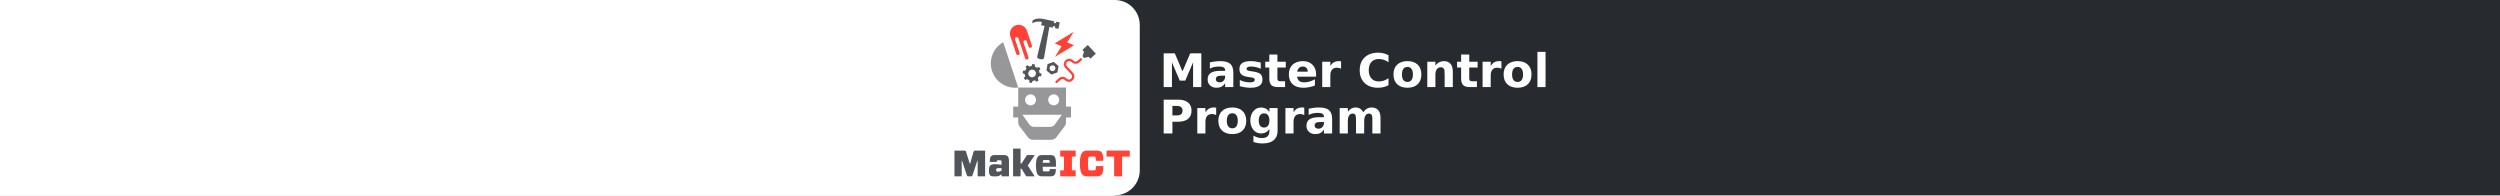
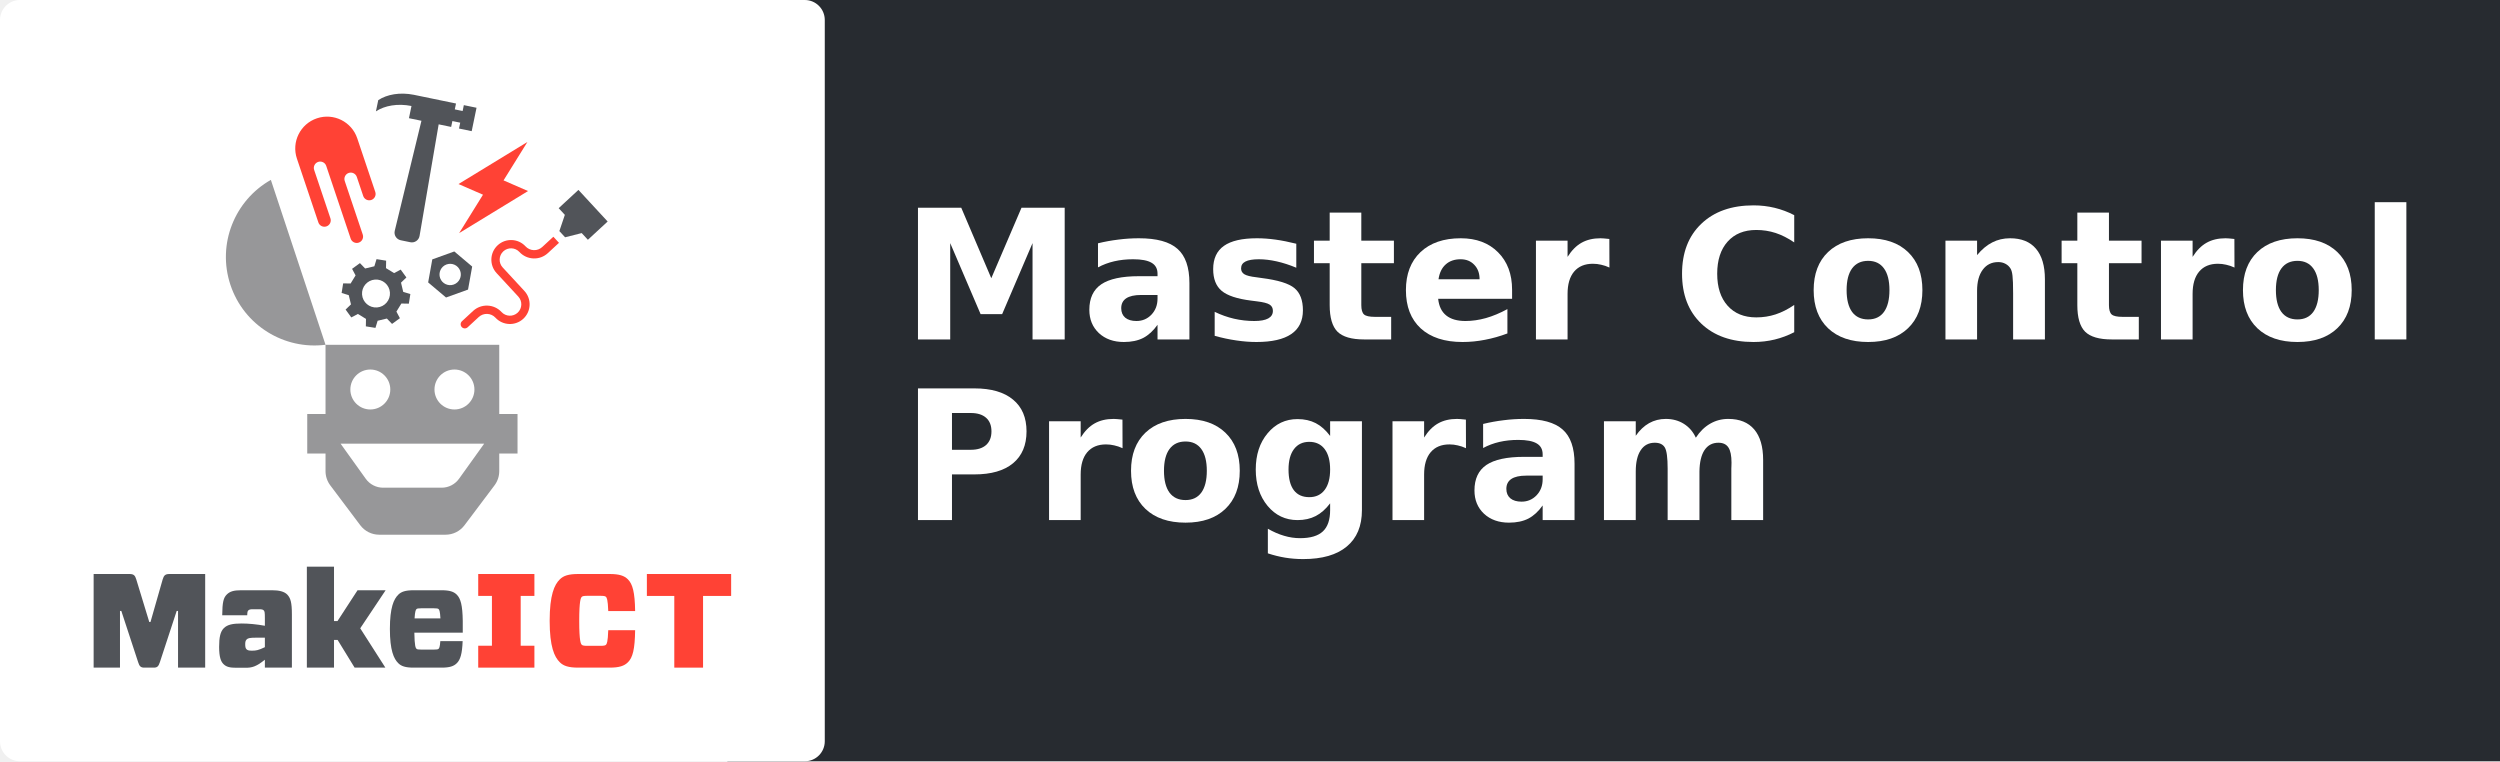
- <svg xmlns="http://www.w3.org/2000/svg" width="2560" height="200" viewBox="0 0 2560 200" id="svg2" version="1.1">
+ <svg xmlns="http://www.w3.org/2000/svg" width="656.8" height="200" viewBox="0 0 656.8 200" id="svg2" version="1.1">
  <defs id="defs4">
    <clipPath id="clipPath4214" clipPathUnits="userSpaceOnUse">
      <path id="path4216" d="M 0,612 792,612 792,0 0,0 0,612 Z" />
    </clipPath>
  </defs>
-   <g id="layer1" transform="translate(-255.7823,-534.1035)">
-     <rect style="opacity:1;fill:#272b30;fill-opacity:1;stroke:none;stroke-width:2;stroke-linecap:round;stroke-linejoin:round;stroke-miterlimit:4;stroke-dasharray:none;stroke-dashoffset:0;stroke-opacity:1" id="rect4879" width="1418.477" height="200" x="1397.305" y="534.104" ry="0" />
-     <path style="opacity:1;fill:#ffffff;fill-opacity:1;stroke:none;stroke-width:2;stroke-linecap:round;stroke-linejoin:round;stroke-miterlimit:4;stroke-dasharray:none;stroke-dashoffset:0;stroke-opacity:1" d="m 255.782,534.103 0,200 1141.523,1.3e-4 c 14.182,0 25.6,-11.418 25.6,-25.6 l 0,-148.8 c 0,-14.182 -11.418,-25.6 -25.6,-25.6 z" id="rect4877" />
-     <g id="g5498" transform="translate(8.6841675e-6,0)">
-       <g transform="scale(1.0007,0.9993009)" style="font-style:normal;font-weight:normal;font-size:61.735px;line-height:100%;font-family:sans-serif;letter-spacing:0px;word-spacing:0px;fill:#ffffff;fill-opacity:1;stroke:none;stroke-width:1;stroke-linecap:butt;stroke-linejoin:miter;stroke-miterlimit:4;stroke-dasharray:none;stroke-opacity:1" id="text4258">
-         <path d="m 1446.378,589.094 11.363,0 7.885,18.529 7.931,-18.529 11.34,0 0,34.623 -8.441,0 0,-25.324 -7.978,18.668 -5.659,0 -7.978,-18.668 0,25.324 -8.464,0 0,-34.623 z" style="font-weight:bold;font-size:47.494px;line-height:100%;fill:#ffffff;fill-opacity:1;stroke:none;stroke-width:1;stroke-miterlimit:4;stroke-dasharray:none;stroke-opacity:1" id="path5524" />
-         <path d="m 1504.957,612.029 q -2.597,0 -3.919,0.881 -1.299,0.881 -1.299,2.597 0,1.577 1.044,2.481 1.067,0.881 2.945,0.881 2.342,0 3.942,-1.67 1.6,-1.693 1.6,-4.221 l 0,-0.951 -4.313,0 z m 12.685,-3.131 0,14.819 -8.372,0 0,-3.85 q -1.67,2.365 -3.757,3.455 -2.087,1.067 -5.079,1.067 -4.035,0 -6.563,-2.342 -2.505,-2.365 -2.505,-6.122 0,-4.569 3.131,-6.702 3.154,-2.134 9.879,-2.134 l 4.893,0 0,-0.649 q 0,-1.971 -1.554,-2.876 -1.554,-0.928 -4.847,-0.928 -2.667,0 -4.963,0.533 -2.296,0.533 -4.267,1.6 l 0,-6.331 q 2.667,-0.649 5.357,-0.974 2.69,-0.348 5.38,-0.348 7.027,0 10.134,2.783 3.131,2.76 3.131,8.998 z" style="font-weight:bold;font-size:47.494px;line-height:100%;fill:#ffffff;fill-opacity:1;stroke:none;stroke-width:1;stroke-miterlimit:4;stroke-dasharray:none;stroke-opacity:1" id="path5526" />
-         <path d="m 1545.702,598.556 0,6.308 q -2.667,-1.113 -5.148,-1.67 -2.481,-0.557 -4.684,-0.557 -2.365,0 -3.525,0.603 -1.136,0.58 -1.136,1.809 0,0.997 0.858,1.531 0.881,0.533 3.131,0.788 l 1.461,0.209 q 6.377,0.812 8.581,2.667 2.203,1.855 2.203,5.821 0,4.151 -3.061,6.238 -3.061,2.087 -9.137,2.087 -2.574,0 -5.334,-0.417 -2.736,-0.394 -5.635,-1.206 l 0,-6.308 q 2.481,1.206 5.079,1.809 2.62,0.603 5.311,0.603 2.435,0 3.664,-0.673 1.229,-0.673 1.229,-1.994 0,-1.113 -0.858,-1.647 -0.835,-0.557 -3.363,-0.858 l -1.461,-0.186 q -5.543,-0.696 -7.769,-2.574 -2.226,-1.878 -2.226,-5.705 0,-4.128 2.829,-6.122 2.829,-1.994 8.673,-1.994 2.296,0 4.824,0.348 2.528,0.348 5.496,1.09 z" style="font-weight:bold;font-size:47.494px;line-height:100%;fill:#ffffff;fill-opacity:1;stroke:none;stroke-width:1;stroke-miterlimit:4;stroke-dasharray:none;stroke-opacity:1" id="path5528" />
-         <path d="m 1562.77,590.369 0,7.375 8.557,0 0,5.937 -8.557,0 0,11.015 q 0,1.809 0.719,2.458 0.719,0.626 2.852,0.626 l 4.267,0 0,5.937 -7.12,0 q -4.916,0 -6.98,-2.041 -2.041,-2.064 -2.041,-6.98 l 0,-11.015 -4.128,0 0,-5.937 4.128,0 0,-7.375 8.302,0 z" style="font-weight:bold;font-size:47.494px;line-height:100%;fill:#ffffff;fill-opacity:1;stroke:none;stroke-width:1;stroke-miterlimit:4;stroke-dasharray:none;stroke-opacity:1" id="path5530" />
-         <path d="m 1602.356,610.661 0,2.365 -19.41,0 q 0.301,2.922 2.11,4.383 1.809,1.461 5.056,1.461 2.62,0 5.357,-0.765 2.76,-0.788 5.659,-2.365 l 0,6.401 q -2.945,1.113 -5.89,1.67 -2.945,0.58 -5.89,0.58 -7.05,0 -10.969,-3.571 -3.896,-3.595 -3.896,-10.065 0,-6.354 3.826,-9.995 3.85,-3.641 10.575,-3.641 6.122,0 9.786,3.687 3.687,3.687 3.687,9.856 z m -8.534,-2.76 q 0,-2.365 -1.391,-3.803 -1.368,-1.461 -3.595,-1.461 -2.412,0 -3.919,1.368 -1.507,1.345 -1.878,3.896 l 10.784,0 z" style="font-weight:bold;font-size:47.494px;line-height:100%;fill:#ffffff;fill-opacity:1;stroke:none;stroke-width:1;stroke-miterlimit:4;stroke-dasharray:none;stroke-opacity:1" id="path5532" />
-         <path d="m 1627.912,604.817 q -1.09,-0.51 -2.18,-0.742 -1.067,-0.255 -2.157,-0.255 -3.2,0 -4.94,2.064 -1.716,2.041 -1.716,5.867 l 0,11.966 -8.302,0 0,-25.973 8.302,0 0,4.267 q 1.6,-2.551 3.664,-3.71 2.087,-1.183 4.986,-1.183 0.417,0 0.904,0.046 0.487,0.023 1.415,0.139 l 0.023,7.514 z" style="font-weight:bold;font-size:47.494px;line-height:100%;fill:#ffffff;fill-opacity:1;stroke:none;stroke-width:1;stroke-miterlimit:4;stroke-dasharray:none;stroke-opacity:1" id="path5534" />
-         <path d="m 1676.427,621.816 q -2.458,1.275 -5.125,1.925 -2.667,0.649 -5.566,0.649 -8.65,0 -13.706,-4.824 -5.056,-4.847 -5.056,-13.126 0,-8.302 5.056,-13.126 5.056,-4.847 13.706,-4.847 2.899,0 5.566,0.649 2.667,0.649 5.125,1.925 l 0,7.166 q -2.481,-1.693 -4.893,-2.481 -2.412,-0.788 -5.079,-0.788 -4.777,0 -7.514,3.061 -2.736,3.061 -2.736,8.441 0,5.357 2.736,8.418 2.736,3.061 7.514,3.061 2.667,0 5.079,-0.788 2.412,-0.788 4.893,-2.481 l 0,7.166 z" style="font-weight:bold;font-size:47.494px;line-height:100%;fill:#ffffff;fill-opacity:1;stroke:none;stroke-width:1;stroke-miterlimit:4;stroke-dasharray:none;stroke-opacity:1" id="path5536" />
-         <path d="m 1695.837,603.054 q -2.76,0 -4.221,1.994 -1.438,1.971 -1.438,5.705 0,3.734 1.438,5.728 1.461,1.971 4.221,1.971 2.713,0 4.151,-1.971 1.438,-1.994 1.438,-5.728 0,-3.734 -1.438,-5.705 -1.438,-1.994 -4.151,-1.994 z m 0,-5.937 q 6.702,0 10.459,3.618 3.78,3.618 3.78,10.018 0,6.401 -3.78,10.018 -3.757,3.618 -10.459,3.618 -6.725,0 -10.528,-3.618 -3.78,-3.618 -3.78,-10.018 0,-6.401 3.78,-10.018 3.803,-3.618 10.528,-3.618 z" style="font-weight:bold;font-size:47.494px;line-height:100%;fill:#ffffff;fill-opacity:1;stroke:none;stroke-width:1;stroke-miterlimit:4;stroke-dasharray:none;stroke-opacity:1" id="path5538" />
-         <path d="m 1742.241,607.901 0,15.816 -8.348,0 0,-2.574 0,-9.531 q 0,-3.363 -0.162,-4.638 -0.139,-1.275 -0.51,-1.878 -0.487,-0.812 -1.322,-1.252 -0.835,-0.464 -1.902,-0.464 -2.597,0 -4.082,2.018 -1.484,1.994 -1.484,5.543 l 0,12.778 -8.302,0 0,-25.973 8.302,0 0,3.803 q 1.878,-2.273 3.989,-3.339 2.11,-1.09 4.661,-1.09 4.499,0 6.818,2.76 2.342,2.76 2.342,8.024 z" style="font-weight:bold;font-size:47.494px;line-height:100%;fill:#ffffff;fill-opacity:1;stroke:none;stroke-width:1;stroke-miterlimit:4;stroke-dasharray:none;stroke-opacity:1" id="path5540" />
-         <path d="m 1759.054,590.369 0,7.375 8.557,0 0,5.937 -8.557,0 0,11.015 q 0,1.809 0.719,2.458 0.719,0.626 2.852,0.626 l 4.267,0 0,5.937 -7.12,0 q -4.916,0 -6.98,-2.041 -2.041,-2.064 -2.041,-6.98 l 0,-11.015 -4.128,0 0,-5.937 4.128,0 0,-7.375 8.302,0 z" style="font-weight:bold;font-size:47.494px;line-height:100%;fill:#ffffff;fill-opacity:1;stroke:none;stroke-width:1;stroke-miterlimit:4;stroke-dasharray:none;stroke-opacity:1" id="path5542" />
-         <path d="m 1792.008,604.817 q -1.09,-0.51 -2.18,-0.742 -1.067,-0.255 -2.157,-0.255 -3.2,0 -4.94,2.064 -1.716,2.041 -1.716,5.867 l 0,11.966 -8.302,0 0,-25.973 8.302,0 0,4.267 q 1.6,-2.551 3.664,-3.71 2.087,-1.183 4.986,-1.183 0.417,0 0.904,0.046 0.487,0.023 1.415,0.139 l 0.023,7.514 z" style="font-weight:bold;font-size:47.494px;line-height:100%;fill:#ffffff;fill-opacity:1;stroke:none;stroke-width:1;stroke-miterlimit:4;stroke-dasharray:none;stroke-opacity:1" id="path5544" />
-         <path d="m 1808.543,603.054 q -2.76,0 -4.221,1.994 -1.438,1.971 -1.438,5.705 0,3.734 1.438,5.728 1.461,1.971 4.221,1.971 2.713,0 4.151,-1.971 1.438,-1.994 1.438,-5.728 0,-3.734 -1.438,-5.705 -1.438,-1.994 -4.151,-1.994 z m 0,-5.937 q 6.702,0 10.459,3.618 3.78,3.618 3.78,10.018 0,6.401 -3.78,10.018 -3.757,3.618 -10.459,3.618 -6.725,0 -10.528,-3.618 -3.78,-3.618 -3.78,-10.018 0,-6.401 3.78,-10.018 3.803,-3.618 10.528,-3.618 z" style="font-weight:bold;font-size:47.494px;line-height:100%;fill:#ffffff;fill-opacity:1;stroke:none;stroke-width:1;stroke-miterlimit:4;stroke-dasharray:none;stroke-opacity:1" id="path5546" />
-         <path d="m 1828.834,587.633 8.302,0 0,36.084 -8.302,0 0,-36.084 z" style="font-weight:bold;font-size:47.494px;line-height:100%;fill:#ffffff;fill-opacity:1;stroke:none;stroke-width:1;stroke-miterlimit:4;stroke-dasharray:none;stroke-opacity:1" id="path5548" />
-         <path d="m 1446.378,636.588 14.819,0 q 6.609,0 10.134,2.945 3.548,2.922 3.548,8.349 0,5.45 -3.548,8.395 -3.525,2.922 -10.134,2.922 l -5.89,0 0,12.013 -8.928,0 0,-34.623 z m 8.928,6.47 0,9.67 4.94,0 q 2.597,0 4.012,-1.252 1.415,-1.275 1.415,-3.595 0,-2.319 -1.415,-3.571 -1.415,-1.252 -4.012,-1.252 l -4.94,0 z" style="font-weight:bold;font-size:47.494px;line-height:100%;fill:#ffffff;fill-opacity:1;stroke:none;stroke-width:1;stroke-miterlimit:4;stroke-dasharray:none;stroke-opacity:1" id="path5550" />
-         <path d="m 1500.087,652.311 q -1.09,-0.51 -2.18,-0.742 -1.067,-0.255 -2.157,-0.255 -3.2,0 -4.939,2.064 -1.716,2.041 -1.716,5.867 l 0,11.966 -8.302,0 0,-25.973 8.302,0 0,4.267 q 1.6,-2.551 3.664,-3.71 2.087,-1.183 4.986,-1.183 0.417,0 0.904,0.046 0.487,0.023 1.415,0.139 l 0.023,7.514 z" style="font-weight:bold;font-size:47.494px;line-height:100%;fill:#ffffff;fill-opacity:1;stroke:none;stroke-width:1;stroke-miterlimit:4;stroke-dasharray:none;stroke-opacity:1" id="path5552" />
-         <path d="m 1516.621,650.548 q -2.76,0 -4.221,1.994 -1.438,1.971 -1.438,5.705 0,3.734 1.438,5.728 1.461,1.971 4.221,1.971 2.713,0 4.151,-1.971 1.438,-1.994 1.438,-5.728 0,-3.734 -1.438,-5.705 -1.438,-1.994 -4.151,-1.994 z m 0,-5.937 q 6.702,0 10.459,3.618 3.78,3.618 3.78,10.018 0,6.401 -3.78,10.018 -3.757,3.618 -10.459,3.618 -6.725,0 -10.528,-3.618 -3.78,-3.618 -3.78,-10.018 0,-6.401 3.78,-10.018 3.803,-3.618 10.528,-3.618 z" style="font-weight:bold;font-size:47.494px;line-height:100%;fill:#ffffff;fill-opacity:1;stroke:none;stroke-width:1;stroke-miterlimit:4;stroke-dasharray:none;stroke-opacity:1" id="path5554" />
-         <path d="m 1554.584,666.805 q -1.716,2.273 -3.78,3.339 -2.064,1.067 -4.777,1.067 -4.754,0 -7.862,-3.734 -3.108,-3.757 -3.108,-9.554 0,-5.821 3.108,-9.531 3.107,-3.734 7.862,-3.734 2.713,0 4.777,1.067 2.064,1.067 3.78,3.363 l 0,-3.85 8.349,0 0,23.353 q 0,6.261 -3.966,9.554 -3.942,3.316 -11.456,3.316 -2.435,0 -4.708,-0.371 -2.273,-0.371 -4.569,-1.136 l 0,-6.47 q 2.18,1.252 4.267,1.855 2.087,0.626 4.197,0.626 4.082,0 5.983,-1.786 1.902,-1.786 1.902,-5.589 l 0,-1.786 z m -5.473,-16.164 q -2.574,0 -4.012,1.902 -1.438,1.902 -1.438,5.38 0,3.571 1.391,5.427 1.391,1.832 4.058,1.832 2.597,0 4.035,-1.902 1.438,-1.902 1.438,-5.357 0,-3.479 -1.438,-5.38 -1.438,-1.902 -4.035,-1.902 z" style="font-weight:bold;font-size:47.494px;line-height:100%;fill:#ffffff;fill-opacity:1;stroke:none;stroke-width:1;stroke-miterlimit:4;stroke-dasharray:none;stroke-opacity:1" id="path5556" />
-         <path d="m 1590.251,652.311 q -1.09,-0.51 -2.18,-0.742 -1.067,-0.255 -2.157,-0.255 -3.2,0 -4.94,2.064 -1.716,2.041 -1.716,5.867 l 0,11.966 -8.302,0 0,-25.973 8.302,0 0,4.267 q 1.6,-2.551 3.664,-3.71 2.087,-1.183 4.986,-1.183 0.417,0 0.904,0.046 0.487,0.023 1.415,0.139 l 0.023,7.514 z" style="font-weight:bold;font-size:47.494px;line-height:100%;fill:#ffffff;fill-opacity:1;stroke:none;stroke-width:1;stroke-miterlimit:4;stroke-dasharray:none;stroke-opacity:1" id="path5558" />
-         <path d="m 1606.067,659.523 q -2.597,0 -3.919,0.881 -1.299,0.881 -1.299,2.597 0,1.577 1.044,2.481 1.067,0.881 2.945,0.881 2.342,0 3.942,-1.67 1.6,-1.693 1.6,-4.221 l 0,-0.951 -4.313,0 z m 12.685,-3.131 0,14.819 -8.372,0 0,-3.85 q -1.67,2.365 -3.757,3.455 -2.087,1.067 -5.079,1.067 -4.035,0 -6.563,-2.342 -2.505,-2.365 -2.505,-6.122 0,-4.569 3.131,-6.702 3.154,-2.134 9.879,-2.134 l 4.893,0 0,-0.649 q 0,-1.971 -1.554,-2.876 -1.554,-0.928 -4.847,-0.928 -2.667,0 -4.963,0.533 -2.296,0.533 -4.267,1.6 l 0,-6.331 q 2.667,-0.649 5.357,-0.974 2.69,-0.348 5.38,-0.348 7.027,0 10.134,2.783 3.131,2.76 3.131,8.998 z" style="font-weight:bold;font-size:47.494px;line-height:100%;fill:#ffffff;fill-opacity:1;stroke:none;stroke-width:1;stroke-miterlimit:4;stroke-dasharray:none;stroke-opacity:1" id="path5560" />
-         <path d="m 1650.592,649.551 q 1.577,-2.412 3.734,-3.664 2.18,-1.275 4.777,-1.275 4.476,0 6.818,2.76 2.342,2.76 2.342,8.024 l 0,15.816 -8.348,0 0,-13.543 q 0.023,-0.301 0.023,-0.626 0.023,-0.325 0.023,-0.928 0,-2.76 -0.812,-3.989 -0.812,-1.252 -2.62,-1.252 -2.365,0 -3.664,1.948 -1.276,1.948 -1.322,5.635 l 0,12.755 -8.348,0 0,-13.543 q 0,-4.313 -0.742,-5.543 -0.742,-1.252 -2.644,-1.252 -2.389,0 -3.687,1.971 -1.299,1.948 -1.299,5.589 l 0,12.778 -8.348,0 0,-25.973 8.348,0 0,3.803 q 1.531,-2.203 3.502,-3.316 1.994,-1.113 4.383,-1.113 2.69,0 4.754,1.299 2.064,1.299 3.131,3.641 z" style="font-weight:bold;font-size:47.494px;line-height:100%;fill:#ffffff;fill-opacity:1;stroke:none;stroke-width:1;stroke-miterlimit:4;stroke-dasharray:none;stroke-opacity:1" id="path5562" />
-       </g>
-       <path id="path4405" d="m 1271.658,606.871 c 3.814,11.501 15.202,18.362 26.787,16.887 l -15.394,-46.434 c -10.171,5.738 -15.204,18.044 -11.393,29.547" style="display:inline;fill:#979799;fill-opacity:1;fill-rule:nonzero;stroke:none" />
-       <path id="path4407" d="m 1336.037,661.494 c -1.13,1.579 -2.953,2.514 -4.895,2.514 l -16.475,0 c -1.942,0 -3.765,-0.935 -4.895,-2.514 l -7.09,-9.89 40.444,0 z m -24.979,-30.764 c 3.106,0 5.625,2.519 5.625,5.625 0,3.106 -2.519,5.625 -5.625,5.625 -3.106,0 -5.625,-2.519 -5.625,-5.625 0,-3.106 2.519,-5.625 5.625,-5.625 m 23.693,0 c 3.106,0 5.625,2.519 5.625,5.625 0,3.106 -2.519,5.625 -5.625,5.625 -3.106,0 -5.625,-2.519 -5.625,-5.625 0,-3.106 2.519,-5.625 5.625,-5.625 m 12.614,12.515 0,-19.487 -48.921,0 0,19.487 -5.149,0 0,11.131 5.149,0 0,4.973 c 0,1.443 0.471,2.847 1.34,4.001 l 8.452,11.237 c 1.258,1.673 3.227,2.657 5.321,2.657 l 18.695,0 c 2.095,0 4.063,-0.984 5.321,-2.657 l 8.454,-11.237 c 0.866,-1.155 1.337,-2.558 1.337,-4.001 l 0,-4.973 5.149,0 0,-11.131 z m 0,0" style="display:inline;fill:#979799;fill-opacity:1;fill-rule:nonzero;stroke:none" />
-       <path id="path4409" d="m 1337.054,557.928 -2.208,-0.456 0.343,-1.653 -11.886,-2.457 c -3.871,-0.775 -7.556,-0.126 -10.011,1.51 l -0.654,3.158 c 2.455,-1.636 6.14,-2.289 10.011,-1.512 l -0.711,3.437 3.518,0.725 -7.522,31.001 c -0.136,0.575 -0.034,1.179 0.284,1.678 0.318,0.498 0.824,0.846 1.401,0.967 l 2.706,0.558 c 0.577,0.121 1.179,0 1.668,-0.331 0.491,-0.331 0.824,-0.846 0.928,-1.428 l 5.386,-31.44 3.518,0.728 0.343,-1.653 2.205,0.454 -0.34,1.653 3.575,0.74 1.362,-6.592 -3.575,-0.738 z m 0,0" style="display:inline;fill:#515459;fill-opacity:1;fill-rule:nonzero;stroke:none" />
-       <path id="path4411" d="m 1312.956,613.249 c -2.166,0.165 -4.058,-1.458 -4.223,-3.627 -0.165,-2.166 1.458,-4.058 3.624,-4.224 2.168,-0.165 4.061,1.458 4.226,3.627 0.165,2.166 -1.458,4.058 -3.627,4.224 m 6.747,-6.987 1.515,-1.458 -1.609,-2.215 -1.858,0.987 -2.277,-1.399 0.039,-2.102 -2.704,-0.429 -0.614,2.011 -2.6,0.622 -1.458,-1.515 -2.215,1.609 0.984,1.855 -1.396,2.28 -2.102,-0.039 -0.429,2.704 2.008,0.617 0.624,2.598 -1.515,1.458 1.609,2.215 1.855,-0.984 2.277,1.396 -0.037,2.102 2.704,0.429 0.614,-2.008 2.6,-0.624 1.458,1.515 2.215,-1.609 -0.987,-1.855 1.399,-2.28 2.102,0.039 0.429,-2.704 -2.011,-0.614 z m 0,0" style="display:inline;fill:#515459;fill-opacity:1;fill-rule:nonzero;stroke:none" />
-       <path id="path4413" d="m 1369.663,580.146 -5.563,5.144 1.739,1.882 -1.544,4.569 1.613,1.747 4.677,-1.182 1.742,1.885 5.566,-5.144 z m 0,0" style="display:inline;fill:#515459;fill-opacity:1;fill-rule:nonzero;stroke:none" />
-       <path id="path4415" d="m 1336.37,602.946 c 0.56,1.562 -0.249,3.281 -1.808,3.844 -1.562,0.562 -3.284,-0.247 -3.844,-1.806 -0.562,-1.562 0.247,-3.284 1.806,-3.846 1.562,-0.562 3.281,0.247 3.846,1.808 m -7.86,-3.234 -1.164,6.486 5.033,4.251 6.197,-2.233 1.167,-6.486 -5.035,-4.251 z m 0,0" style="display:inline;fill:#515459;fill-opacity:1;fill-rule:nonzero;stroke:none" />
-       <path id="path4417" d="m 1252.578,689.855 -3.427,11.977 -0.341,0 -3.654,-11.977 c -0.338,-1.167 -0.752,-1.544 -1.919,-1.544 l -10.095,0 0,26.367 7.421,0 0,-15.972 0.375,0 4.747,14.464 c 0.341,1.093 0.716,1.507 1.695,1.507 l 2.714,0 c 0.977,0 1.317,-0.377 1.695,-1.507 l 4.744,-14.464 0.378,0 0,15.972 7.645,0 0,-26.367 -10.056,0 c -1.167,0 -1.581,0.377 -1.922,1.544" style="display:inline;fill:#515459;fill-opacity:1;fill-rule:nonzero;stroke:none" />
-       <path id="path4419" d="m 1281.366,708.915 c -1.845,0.903 -2.598,0.979 -3.466,0.979 l -0.338,0 c -0.602,0 -1.053,-0.076 -1.357,-0.377 -0.301,-0.301 -0.375,-0.752 -0.375,-1.394 0,-0.565 0.037,-1.016 0.414,-1.394 0.375,-0.375 0.94,-0.488 2.785,-0.488 l 2.336,0 z m 2.072,-16.028 -8.815,0 c -2.033,0 -3.126,0.338 -3.992,1.206 -0.905,0.903 -1.243,2.109 -1.28,5.837 l 7.041,0 c 0.039,-0.942 0.077,-1.13 0.341,-1.394 0.227,-0.224 0.602,-0.301 1.243,-0.301 l 1.808,0 c 0.639,0 1.016,0.076 1.241,0.301 0.264,0.264 0.34,0.528 0.34,2.186 l 0,2.166 c -2.26,-0.414 -4.596,-0.641 -6.555,-0.641 -2.484,0 -3.992,0.303 -5.008,1.32 -0.979,0.979 -1.32,2.561 -1.32,5.272 0,2.864 0.491,4.108 1.206,4.823 0.829,0.829 1.808,1.053 3.654,1.053 l 2.524,0 c 1.882,0 2.975,-0.264 5.499,-2.26 l 0,2.223 7.608,0 0,-14.972 c 0,-3.392 -0.377,-4.596 -1.28,-5.575 -0.866,-0.905 -2.373,-1.243 -4.255,-1.243" style="display:inline;fill:#515459;fill-opacity:1;fill-rule:nonzero;stroke:none" />
-       <path id="path4421" d="m 1307.462,692.887 -5.649,8.684 -0.977,0 0,-15.33 -7.648,0 0,28.437 7.648,0 0,-7.798 1.016,0 4.784,7.798 8.662,0 -7.08,-11.074 7.154,-10.717 z m 0,0" style="display:inline;fill:#515459;fill-opacity:1;fill-rule:nonzero;stroke:none" />
-       <path id="path4423" d="m 1323.52,700.813 c 0.118,-2.077 0.363,-2.442 0.523,-2.603 0.185,-0.187 0.496,-0.249 1.431,-0.249 l 3.4,0 c 0.933,0 1.244,0.062 1.431,0.249 0.168,0.168 0.39,0.518 0.498,2.603 z m 13.571,0.696 c -0.064,-4.389 -0.592,-6.288 -1.683,-7.376 -0.839,-0.841 -1.991,-1.246 -4.263,-1.246 l -7.914,0 c -2.272,0 -3.454,0.405 -4.295,1.246 -1.276,1.243 -2.366,3.641 -2.366,9.649 0,6.01 1.09,8.405 2.366,9.651 0.841,0.841 2.023,1.246 4.295,1.246 l 7.914,0 c 2.272,0 3.424,-0.405 4.263,-1.246 1.009,-0.982 1.512,-2.645 1.65,-6.212 l -6.288,0 c -0.116,1.675 -0.313,1.981 -0.466,2.134 -0.188,0.187 -0.498,0.249 -1.431,0.249 l -3.4,0 c -0.935,0 -1.246,-0.062 -1.431,-0.249 -0.202,-0.2 -0.535,-0.696 -0.585,-4.527 l 13.633,0 z m 0,0" style="display:inline;fill:#515459;fill-opacity:1;fill-rule:nonzero;stroke:none" />
-       <path id="path4425" d="m 1372.335,694.451 3.353,0 c 1.13,0 1.507,0.074 1.734,0.301 0.225,0.227 0.525,0.715 0.639,3.994 l 7.571,0 c -0.074,-5.311 -0.715,-7.611 -2.035,-8.928 -1.016,-1.016 -2.41,-1.507 -5.159,-1.507 l -8.815,0 c -2.748,0 -4.182,0.491 -5.198,1.507 -1.544,1.507 -2.862,4.406 -2.862,11.676 0,7.27 1.317,10.169 2.862,11.676 1.016,1.016 2.45,1.507 5.198,1.507 l 8.815,0 c 2.748,0 4.142,-0.491 5.159,-1.507 1.357,-1.317 1.961,-3.654 2.035,-9.039 l -7.571,0 c -0.114,3.39 -0.414,3.878 -0.639,4.105 -0.227,0.227 -0.604,0.301 -1.734,0.301 l -3.353,0 c -1.13,0 -1.505,-0.074 -1.732,-0.301 -0.264,-0.264 -0.715,-0.942 -0.715,-6.742 0,-5.763 0.451,-6.478 0.715,-6.742 0.227,-0.227 0.602,-0.301 1.732,-0.301" style="display:inline;fill:#ff4235;fill-opacity:1;fill-rule:nonzero;stroke:none" />
-       <path id="path4427" d="m 1388.938,688.31 0,6.177 7.722,0 0,20.19 8.099,0 0,-20.19 7.909,0 0,-6.177 z m 0,0" style="display:inline;fill:#ff4235;fill-opacity:1;fill-rule:nonzero;stroke:none" />
-       <path id="path4429" d="m 1341.445,694.479 3.861,0 0,14.03 -3.861,0 0,6.169 15.821,0 0,-6.169 -3.863,0 0,-14.03 3.863,0 0,-6.169 -15.821,0 z m 0,0" style="display:inline;fill:#ff4235;fill-opacity:1;fill-rule:nonzero;stroke:none" />
-       <path id="path4431" d="m 1355.473,580.469 -6.898,-3.002 6.723,-10.818 -19.406,11.847 6.898,3.002 -6.723,10.82 z m 0,0" style="display:inline;fill:#ff4235;fill-opacity:1;fill-rule:nonzero;stroke:none" />
-       <path id="path4433" d="m 1362.6,593.335 -3.126,2.891 c -0.654,0.604 -1.502,0.918 -2.393,0.883 -0.891,-0.034 -1.712,-0.414 -2.317,-1.068 -2.077,-2.245 -5.593,-2.383 -7.84,-0.306 -2.248,2.077 -2.383,5.593 -0.308,7.84 l 6.113,6.609 c 1.202,1.3 1.12,3.335 -0.178,4.537 -1.3,1.204 -3.335,1.123 -4.539,-0.178 -2.122,-2.294 -5.716,-2.435 -8.013,-0.313 l -3.126,2.891 c -0.474,0.439 -0.503,1.177 -0.064,1.65 0.437,0.474 1.177,0.503 1.653,0.067 l 3.126,-2.891 c 1.349,-1.248 3.461,-1.164 4.71,0.185 2.075,2.245 5.593,2.383 7.84,0.306 2.247,-2.077 2.383,-5.593 0.306,-7.84 l -6.111,-6.612 c -1.202,-1.298 -1.123,-3.335 0.178,-4.537 1.3,-1.201 3.335,-1.123 4.537,0.178 1.029,1.113 2.43,1.759 3.942,1.818 1.512,0.059 2.958,-0.474 4.071,-1.502 l 3.128,-2.891 z m 0,0" style="display:inline;fill:#ff4235;fill-opacity:1;fill-rule:nonzero;stroke:none" />
-       <path id="path4435" d="m 1307.381,565.623 c -1.577,-4.692 -6.661,-7.218 -11.353,-5.64 -4.692,1.576 -7.218,6.661 -5.64,11.353 l 6.039,17.962 c 0.316,0.94 1.332,1.443 2.27,1.127 0.94,-0.316 1.443,-1.332 1.127,-2.27 l -4.579,-13.625 c -0.316,-0.937 0.19,-1.954 1.127,-2.27 0.938,-0.316 1.956,0.19 2.272,1.127 l 6.883,20.476 c 0.316,0.937 1.332,1.443 2.27,1.127 0.94,-0.316 1.446,-1.332 1.13,-2.272 l -5.072,-15.083 c -0.316,-0.94 0.19,-1.956 1.127,-2.27 0.938,-0.316 1.956,0.188 2.272,1.127 l 1.804,5.363 c 0.316,0.94 1.332,1.443 2.27,1.127 0.94,-0.316 1.443,-1.332 1.127,-2.27 z m 0,0" style="display:inline;fill:#ff4235;fill-opacity:1;fill-rule:nonzero;stroke:none" />
+   <g id="layer1" transform="translate(-1206.221,-534.1035)">
+     <rect style="opacity:1;fill:#272b30;fill-opacity:1;stroke:none;stroke-width:2;stroke-linecap:round;stroke-linejoin:round;stroke-miterlimit:4;stroke-dasharray:none;stroke-dashoffset:0;stroke-opacity:1" id="rect4879" width="465.716" height="200" x="1397.305" y="534.104" ry="0" />
+     <path style="opacity:1;fill:#ffffff;fill-opacity:1;stroke:none;stroke-width:2;stroke-linecap:round;stroke-linejoin:round;stroke-miterlimit:4;stroke-dasharray:none;stroke-dashoffset:0;stroke-opacity:1" d="M 5.248,0 C 2.35,0 0,2.35 0,5.248 L 0,194.752 C 0,197.65 2.35,200 5.248,200 L 211.438,200 C 214.335,200 216.684,197.65 216.684,194.752 L 216.684,5.248 C 216.684,2.35 214.333,0 211.436,0 Z" transform="translate(1206.221,534.1035)" id="rect4877" />
+     <g id="text4258" style="font-style:normal;font-weight:normal;font-size:61.735px;line-height:100%;font-family:sans-serif;letter-spacing:0px;word-spacing:0px;fill:#ffffff;fill-opacity:1;stroke:none;stroke-width:1;stroke-linecap:butt;stroke-linejoin:miter;stroke-miterlimit:4;stroke-dasharray:none;stroke-opacity:1" transform="matrix(1.0007,0,0,0.9993009,8.6841675e-6,0)">
+       <path id="path5524" style="font-weight:bold;font-size:47.494px;line-height:100%;fill:#ffffff;fill-opacity:1;stroke:none;stroke-width:1;stroke-miterlimit:4;stroke-dasharray:none;stroke-opacity:1" d="M 1446.378,589.094 1457.741,589.094 1465.626,607.623 1473.557,589.094 1484.897,589.094 1484.897,623.717 1476.456,623.717 1476.456,598.393 1468.478,617.062 1462.82,617.062 1454.842,598.393 1454.842,623.717 1446.378,623.717 1446.378,589.094 Z" />
+       <path id="path5526" style="font-weight:bold;font-size:47.494px;line-height:100%;fill:#ffffff;fill-opacity:1;stroke:none;stroke-width:1;stroke-miterlimit:4;stroke-dasharray:none;stroke-opacity:1" d="M 1504.957,612.029 Q 1502.359,612.029 1501.037,612.91 1499.739,613.792 1499.739,615.508 1499.739,617.085 1500.782,617.989 1501.849,618.87 1503.727,618.87 1506.07,618.87 1507.67,617.201 1509.27,615.508 1509.27,612.98 L 1509.27,612.029 1504.957,612.029 Z M 1517.642,608.898 1517.642,623.717 1509.27,623.717 1509.27,619.868 Q 1507.6,622.233 1505.513,623.323 1503.426,624.39 1500.434,624.39 1496.399,624.39 1493.871,622.047 1491.367,619.682 1491.367,615.925 1491.367,611.357 1494.498,609.223 1497.652,607.09 1504.377,607.09 L 1509.27,607.09 1509.27,606.44 Q 1509.27,604.469 1507.716,603.565 1506.162,602.637 1502.869,602.637 1500.203,602.637 1497.907,603.17 1495.611,603.704 1493.64,604.771 L 1493.64,598.44 Q 1496.306,597.79 1498.997,597.466 1501.687,597.118 1504.377,597.118 1511.403,597.118 1514.511,599.901 1517.642,602.66 1517.642,608.898 Z" />
+       <path id="path5528" style="font-weight:bold;font-size:47.494px;line-height:100%;fill:#ffffff;fill-opacity:1;stroke:none;stroke-width:1;stroke-miterlimit:4;stroke-dasharray:none;stroke-opacity:1" d="M 1545.702,598.556 1545.702,604.863 Q 1543.035,603.75 1540.554,603.194 1538.072,602.637 1535.869,602.637 1533.504,602.637 1532.344,603.24 1531.208,603.82 1531.208,605.049 1531.208,606.046 1532.066,606.579 1532.947,607.113 1535.197,607.368 L 1536.658,607.577 Q 1543.035,608.388 1545.238,610.244 1547.441,612.099 1547.441,616.064 1547.441,620.215 1544.38,622.303 1541.319,624.39 1535.243,624.39 1532.669,624.39 1529.909,623.972 1527.173,623.578 1524.274,622.766 L 1524.274,616.459 Q 1526.756,617.664 1529.353,618.267 1531.973,618.87 1534.664,618.87 1537.099,618.87 1538.328,618.198 1539.557,617.525 1539.557,616.203 1539.557,615.09 1538.699,614.557 1537.864,614 1535.336,613.699 L 1533.875,613.513 Q 1528.332,612.818 1526.106,610.939 1523.88,609.061 1523.88,605.234 1523.88,601.106 1526.709,599.112 1529.538,597.118 1535.382,597.118 1537.678,597.118 1540.206,597.466 1542.734,597.813 1545.702,598.556 Z" />
+       <path id="path5530" style="font-weight:bold;font-size:47.494px;line-height:100%;fill:#ffffff;fill-opacity:1;stroke:none;stroke-width:1;stroke-miterlimit:4;stroke-dasharray:none;stroke-opacity:1" d="M 1562.77,590.369 1562.77,597.744 1571.328,597.744 1571.328,603.681 1562.77,603.681 1562.77,614.696 Q 1562.77,616.505 1563.489,617.154 1564.208,617.78 1566.342,617.78 L 1570.609,617.78 1570.609,623.717 1563.489,623.717 Q 1558.573,623.717 1556.509,621.676 1554.468,619.612 1554.468,614.696 L 1554.468,603.681 1550.34,603.681 1550.34,597.744 1554.468,597.744 1554.468,590.369 1562.77,590.369 Z" />
+       <path id="path5532" style="font-weight:bold;font-size:47.494px;line-height:100%;fill:#ffffff;fill-opacity:1;stroke:none;stroke-width:1;stroke-miterlimit:4;stroke-dasharray:none;stroke-opacity:1" d="M 1602.356,610.661 1602.356,613.026 1582.946,613.026 Q 1583.247,615.948 1585.056,617.409 1586.865,618.87 1590.112,618.87 1592.732,618.87 1595.469,618.105 1598.228,617.317 1601.127,615.74 L 1601.127,622.14 Q 1598.182,623.253 1595.237,623.81 1592.292,624.39 1589.347,624.39 1582.297,624.39 1578.378,620.818 1574.482,617.224 1574.482,610.754 1574.482,604.4 1578.308,600.759 1582.158,597.118 1588.883,597.118 1595.005,597.118 1598.669,600.805 1602.356,604.492 1602.356,610.661 Z M 1593.822,607.901 Q 1593.822,605.536 1592.431,604.098 1591.063,602.637 1588.836,602.637 1586.425,602.637 1584.917,604.005 1583.41,605.35 1583.039,607.901 L 1593.822,607.901 Z" />
+       <path id="path5534" style="font-weight:bold;font-size:47.494px;line-height:100%;fill:#ffffff;fill-opacity:1;stroke:none;stroke-width:1;stroke-miterlimit:4;stroke-dasharray:none;stroke-opacity:1" d="M 1627.912,604.817 Q 1626.822,604.307 1625.732,604.075 1624.666,603.82 1623.576,603.82 1620.375,603.82 1618.636,605.884 1616.92,607.924 1616.92,611.751 L 1616.92,623.717 1608.618,623.717 1608.618,597.744 1616.92,597.744 1616.92,602.011 Q 1618.52,599.46 1620.584,598.3 1622.671,597.118 1625.57,597.118 1625.987,597.118 1626.475,597.164 1626.961,597.187 1627.889,597.303 L 1627.912,604.817 Z" />
+       <path id="path5536" style="font-weight:bold;font-size:47.494px;line-height:100%;fill:#ffffff;fill-opacity:1;stroke:none;stroke-width:1;stroke-miterlimit:4;stroke-dasharray:none;stroke-opacity:1" d="M 1676.427,621.816 Q 1673.968,623.091 1671.302,623.74 1668.635,624.39 1665.736,624.39 1657.086,624.39 1652.03,619.566 1646.975,614.719 1646.975,606.44 1646.975,598.138 1652.03,593.314 1657.086,588.468 1665.736,588.468 1668.635,588.468 1671.302,589.117 1673.968,589.766 1676.427,591.042 L 1676.427,598.208 Q 1673.945,596.515 1671.534,595.726 1669.122,594.938 1666.455,594.938 1661.678,594.938 1658.941,597.999 1656.205,601.06 1656.205,606.44 1656.205,611.797 1658.941,614.858 1661.678,617.92 1666.455,617.92 1669.122,617.92 1671.534,617.131 1673.945,616.343 1676.427,614.65 L 1676.427,621.816 Z" />
+       <path id="path5538" style="font-weight:bold;font-size:47.494px;line-height:100%;fill:#ffffff;fill-opacity:1;stroke:none;stroke-width:1;stroke-miterlimit:4;stroke-dasharray:none;stroke-opacity:1" d="M 1695.837,603.054 Q 1693.077,603.054 1691.616,605.049 1690.179,607.02 1690.179,610.754 1690.179,614.487 1691.616,616.482 1693.077,618.453 1695.837,618.453 1698.55,618.453 1699.988,616.482 1701.426,614.487 1701.426,610.754 1701.426,607.02 1699.988,605.049 1698.55,603.054 1695.837,603.054 Z M 1695.837,597.118 Q 1702.539,597.118 1706.296,600.735 1710.076,604.353 1710.076,610.754 1710.076,617.154 1706.296,620.772 1702.539,624.39 1695.837,624.39 1689.112,624.39 1685.309,620.772 1681.529,617.154 1681.529,610.754 1681.529,604.353 1685.309,600.735 1689.112,597.118 1695.837,597.118 Z" />
+       <path id="path5540" style="font-weight:bold;font-size:47.494px;line-height:100%;fill:#ffffff;fill-opacity:1;stroke:none;stroke-width:1;stroke-miterlimit:4;stroke-dasharray:none;stroke-opacity:1" d="M 1742.241,607.901 1742.241,623.717 1733.893,623.717 1733.893,621.143 1733.893,611.612 Q 1733.893,608.249 1733.73,606.974 1733.591,605.698 1733.22,605.095 1732.733,604.284 1731.898,603.843 1731.063,603.379 1729.997,603.379 1727.399,603.379 1725.915,605.397 1724.431,607.391 1724.431,610.939 L 1724.431,623.717 1716.129,623.717 1716.129,597.744 1724.431,597.744 1724.431,601.547 Q 1726.309,599.274 1728.42,598.208 1730.53,597.118 1733.081,597.118 1737.58,597.118 1739.899,599.877 1742.241,602.637 1742.241,607.901 Z" />
+       <path id="path5542" style="font-weight:bold;font-size:47.494px;line-height:100%;fill:#ffffff;fill-opacity:1;stroke:none;stroke-width:1;stroke-miterlimit:4;stroke-dasharray:none;stroke-opacity:1" d="M 1759.054,590.369 1759.054,597.744 1767.611,597.744 1767.611,603.681 1759.054,603.681 1759.054,614.696 Q 1759.054,616.505 1759.773,617.154 1760.492,617.78 1762.626,617.78 L 1766.893,617.78 1766.893,623.717 1759.773,623.717 Q 1754.857,623.717 1752.793,621.676 1750.752,619.612 1750.752,614.696 L 1750.752,603.681 1746.624,603.681 1746.624,597.744 1750.752,597.744 1750.752,590.369 1759.054,590.369 Z" />
+       <path id="path5544" style="font-weight:bold;font-size:47.494px;line-height:100%;fill:#ffffff;fill-opacity:1;stroke:none;stroke-width:1;stroke-miterlimit:4;stroke-dasharray:none;stroke-opacity:1" d="M 1792.008,604.817 Q 1790.918,604.307 1789.828,604.075 1788.761,603.82 1787.671,603.82 1784.471,603.82 1782.732,605.884 1781.015,607.924 1781.015,611.751 L 1781.015,623.717 1772.713,623.717 1772.713,597.744 1781.015,597.744 1781.015,602.011 Q 1782.616,599.46 1784.68,598.3 1786.767,597.118 1789.666,597.118 1790.083,597.118 1790.57,597.164 1791.057,597.187 1791.985,597.303 L 1792.008,604.817 Z" />
+       <path id="path5546" style="font-weight:bold;font-size:47.494px;line-height:100%;fill:#ffffff;fill-opacity:1;stroke:none;stroke-width:1;stroke-miterlimit:4;stroke-dasharray:none;stroke-opacity:1" d="M 1808.543,603.054 Q 1805.783,603.054 1804.322,605.049 1802.884,607.02 1802.884,610.754 1802.884,614.487 1804.322,616.482 1805.783,618.453 1808.543,618.453 1811.256,618.453 1812.694,616.482 1814.131,614.487 1814.131,610.754 1814.131,607.02 1812.694,605.049 1811.256,603.054 1808.543,603.054 Z M 1808.543,597.118 Q 1815.245,597.118 1819.002,600.735 1822.782,604.353 1822.782,610.754 1822.782,617.154 1819.002,620.772 1815.245,624.39 1808.543,624.39 1801.817,624.39 1798.014,620.772 1794.234,617.154 1794.234,610.754 1794.234,604.353 1798.014,600.735 1801.817,597.118 1808.543,597.118 Z" />
+       <path id="path5548" style="font-weight:bold;font-size:47.494px;line-height:100%;fill:#ffffff;fill-opacity:1;stroke:none;stroke-width:1;stroke-miterlimit:4;stroke-dasharray:none;stroke-opacity:1" d="M 1828.834,587.633 1837.136,587.633 1837.136,623.717 1828.834,623.717 1828.834,587.633 Z" />
+       <path id="path5550" style="font-weight:bold;font-size:47.494px;line-height:100%;fill:#ffffff;fill-opacity:1;stroke:none;stroke-width:1;stroke-miterlimit:4;stroke-dasharray:none;stroke-opacity:1" d="M 1446.378,636.588 1461.196,636.588 Q 1467.805,636.588 1471.33,639.533 1474.879,642.455 1474.879,647.882 1474.879,653.331 1471.33,656.277 1467.805,659.199 1461.196,659.199 L 1455.306,659.199 1455.306,671.211 1446.378,671.211 1446.378,636.588 Z M 1455.306,643.058 1455.306,652.728 1460.245,652.728 Q 1462.843,652.728 1464.257,651.476 1465.672,650.201 1465.672,647.882 1465.672,645.563 1464.257,644.31 1462.843,643.058 1460.245,643.058 L 1455.306,643.058 Z" />
+       <path id="path5552" style="font-weight:bold;font-size:47.494px;line-height:100%;fill:#ffffff;fill-opacity:1;stroke:none;stroke-width:1;stroke-miterlimit:4;stroke-dasharray:none;stroke-opacity:1" d="M 1500.087,652.311 Q 1498.997,651.801 1497.907,651.569 1496.84,651.314 1495.75,651.314 1492.55,651.314 1490.81,653.378 1489.094,655.418 1489.094,659.245 L 1489.094,671.211 1480.792,671.211 1480.792,645.238 1489.094,645.238 1489.094,649.505 Q 1490.694,646.954 1492.758,645.794 1494.845,644.612 1497.744,644.612 1498.162,644.612 1498.649,644.658 1499.136,644.681 1500.063,644.797 L 1500.086,652.311 Z" />
+       <path id="path5554" style="font-weight:bold;font-size:47.494px;line-height:100%;fill:#ffffff;fill-opacity:1;stroke:none;stroke-width:1;stroke-miterlimit:4;stroke-dasharray:none;stroke-opacity:1" d="M 1516.621,650.548 Q 1513.862,650.548 1512.401,652.543 1510.963,654.514 1510.963,658.248 1510.963,661.981 1512.401,663.976 1513.862,665.947 1516.621,665.947 1519.335,665.947 1520.772,663.976 1522.21,661.981 1522.21,658.248 1522.21,654.514 1520.772,652.543 1519.335,650.548 1516.621,650.548 Z M 1516.621,644.612 Q 1523.323,644.612 1527.08,648.229 1530.86,651.847 1530.86,658.248 1530.86,664.648 1527.08,668.266 1523.323,671.884 1516.621,671.884 1509.896,671.884 1506.093,668.266 1502.313,664.648 1502.313,658.248 1502.313,651.847 1506.093,648.229 1509.896,644.612 1516.621,644.612 Z" />
+       <path id="path5556" style="font-weight:bold;font-size:47.494px;line-height:100%;fill:#ffffff;fill-opacity:1;stroke:none;stroke-width:1;stroke-miterlimit:4;stroke-dasharray:none;stroke-opacity:1" d="M 1554.584,666.805 Q 1552.868,669.078 1550.804,670.144 1548.74,671.211 1546.027,671.211 1541.273,671.211 1538.165,667.478 1535.058,663.721 1535.058,657.923 1535.058,652.102 1538.165,648.392 1541.273,644.658 1546.027,644.658 1548.74,644.658 1550.804,645.725 1552.868,646.792 1554.584,649.088 L 1554.584,645.238 1562.933,645.238 1562.933,668.591 Q 1562.933,674.852 1558.967,678.145 1555.025,681.461 1547.511,681.461 1545.076,681.461 1542.803,681.09 1540.531,680.719 1538.235,679.954 L 1538.235,673.484 Q 1540.415,674.736 1542.502,675.339 1544.589,675.965 1546.699,675.965 1550.781,675.965 1552.682,674.18 1554.584,672.394 1554.584,668.591 L 1554.584,666.805 Z M 1549.111,650.641 Q 1546.537,650.641 1545.099,652.543 1543.661,654.444 1543.661,657.923 1543.661,661.494 1545.053,663.35 1546.444,665.182 1549.111,665.182 1551.708,665.182 1553.146,663.28 1554.584,661.378 1554.584,657.923 1554.584,654.444 1553.146,652.543 1551.708,650.641 1549.111,650.641 Z" />
+       <path id="path5558" style="font-weight:bold;font-size:47.494px;line-height:100%;fill:#ffffff;fill-opacity:1;stroke:none;stroke-width:1;stroke-miterlimit:4;stroke-dasharray:none;stroke-opacity:1" d="M 1590.251,652.311 Q 1589.161,651.801 1588.071,651.569 1587.004,651.314 1585.914,651.314 1582.714,651.314 1580.975,653.378 1579.259,655.418 1579.259,659.245 L 1579.259,671.211 1570.957,671.211 1570.957,645.238 1579.259,645.238 1579.259,649.505 Q 1580.859,646.954 1582.923,645.794 1585.01,644.612 1587.909,644.612 1588.326,644.612 1588.813,644.658 1589.3,644.681 1590.228,644.797 L 1590.251,652.311 Z" />
+       <path id="path5560" style="font-weight:bold;font-size:47.494px;line-height:100%;fill:#ffffff;fill-opacity:1;stroke:none;stroke-width:1;stroke-miterlimit:4;stroke-dasharray:none;stroke-opacity:1" d="M 1606.067,659.523 Q 1603.47,659.523 1602.148,660.404 1600.849,661.286 1600.849,663.002 1600.849,664.579 1601.893,665.483 1602.959,666.364 1604.838,666.364 1607.18,666.364 1608.78,664.695 1610.38,663.002 1610.38,660.474 L 1610.38,659.523 1606.067,659.523 Z M 1618.752,656.392 1618.752,671.211 1610.38,671.211 1610.38,667.362 Q 1608.711,669.727 1606.623,670.817 1604.536,671.884 1601.545,671.884 1597.51,671.884 1594.982,669.541 1592.477,667.176 1592.477,663.419 1592.477,658.851 1595.608,656.717 1598.762,654.584 1605.487,654.584 L 1610.38,654.584 1610.38,653.934 Q 1610.38,651.963 1608.826,651.059 1607.273,650.131 1603.98,650.131 1601.313,650.131 1599.017,650.664 1596.721,651.198 1594.75,652.265 L 1594.75,645.934 Q 1597.417,645.284 1600.107,644.96 1602.797,644.612 1605.487,644.612 1612.514,644.612 1615.621,647.395 1618.752,650.154 1618.752,656.392 Z" />
+       <path id="path5562" style="font-weight:bold;font-size:47.494px;line-height:100%;fill:#ffffff;fill-opacity:1;stroke:none;stroke-width:1;stroke-miterlimit:4;stroke-dasharray:none;stroke-opacity:1" d="M 1650.592,649.551 Q 1652.169,647.14 1654.326,645.887 1656.506,644.612 1659.103,644.612 1663.579,644.612 1665.921,647.371 1668.264,650.131 1668.264,655.395 L 1668.264,671.211 1659.915,671.211 1659.915,657.668 Q 1659.938,657.366 1659.938,657.042 1659.961,656.717 1659.961,656.114 1659.961,653.355 1659.149,652.125 1658.338,650.873 1656.529,650.873 1654.164,650.873 1652.865,652.821 1651.589,654.769 1651.543,658.456 L 1651.543,671.211 1643.194,671.211 1643.194,657.668 Q 1643.194,653.355 1642.452,652.125 1641.71,650.873 1639.809,650.873 1637.42,650.873 1636.121,652.844 1634.823,654.792 1634.823,658.433 L 1634.823,671.211 1626.474,671.211 1626.474,645.238 1634.823,645.238 1634.823,649.041 Q 1636.353,646.838 1638.324,645.725 1640.319,644.612 1642.707,644.612 1645.398,644.612 1647.461,645.91 1649.525,647.209 1650.592,649.551 Z" />
    </g>
+     <path style="display:inline;fill:#979799;fill-opacity:1;fill-rule:nonzero;stroke:none" d="M 1266.753,608.928 C 1270.311,619.658 1280.935,626.058 1291.743,624.682 L 1277.381,581.362 C 1267.892,586.715 1263.197,598.195 1266.753,608.928" id="path4405" />
+     <path style="display:inline;fill:#979799;fill-opacity:1;fill-rule:nonzero;stroke:none" d="M 1326.814,659.887 C 1325.76,661.36 1324.06,662.232 1322.248,662.232 L 1306.878,662.232 C 1305.067,662.232 1303.366,661.36 1302.312,659.887 L 1295.697,650.66 1333.429,650.66 Z M 1303.511,631.186 C 1306.409,631.186 1308.759,633.536 1308.759,636.434 1308.759,639.331 1306.409,641.681 1303.511,641.681 1300.613,641.681 1298.264,639.331 1298.264,636.434 1298.264,633.536 1300.613,631.186 1303.511,631.186 M 1325.615,631.186 C 1328.513,631.186 1330.863,633.536 1330.863,636.434 1330.863,639.331 1328.513,641.681 1325.615,641.681 1322.718,641.681 1320.368,639.331 1320.368,636.434 1320.368,633.536 1322.718,631.186 1325.615,631.186 M 1337.383,642.862 1337.383,624.682 1291.743,624.682 1291.743,642.862 1286.94,642.862 1286.94,653.247 1291.743,653.247 1291.743,657.887 C 1291.743,659.233 1292.183,660.543 1292.993,661.62 L 1300.878,672.104 C 1302.052,673.664 1303.889,674.582 1305.842,674.582 L 1323.284,674.582 C 1325.238,674.582 1327.075,673.664 1328.248,672.104 L 1336.136,661.62 C 1336.944,660.543 1337.383,659.233 1337.383,657.887 L 1337.383,653.247 1342.187,653.247 1342.187,642.862 Z M 1337.383,642.862" id="path4407" />
+     <path style="display:inline;fill:#515459;fill-opacity:1;fill-rule:nonzero;stroke:none" d="M 1327.763,563.267 1325.703,562.841 1326.023,561.299 1314.934,559.007 C 1311.322,558.284 1307.884,558.889 1305.594,560.415 L 1304.984,563.361 C 1307.274,561.835 1310.713,561.225 1314.324,561.95 L 1313.661,565.156 1316.943,565.833 1309.926,594.755 C 1309.799,595.291 1309.894,595.855 1310.19,596.32 1310.487,596.785 1310.959,597.109 1311.497,597.222 L 1314.022,597.742 C 1314.561,597.855 1315.122,597.742 1315.578,597.434 1316.036,597.125 1316.347,596.644 1316.444,596.101 L 1321.468,566.77 1324.75,567.449 1325.07,565.907 1327.128,566.33 1326.81,567.872 1330.145,568.563 1331.415,562.413 1328.08,561.725 Z M 1327.763,563.267" id="path4409" />
+     <path style="display:inline;fill:#515459;fill-opacity:1;fill-rule:nonzero;stroke:none" d="M 1305.281,614.877 C 1303.26,615.031 1301.495,613.517 1301.341,611.494 1301.186,609.473 1302.701,607.708 1304.722,607.554 1306.745,607.399 1308.51,608.914 1308.664,610.937 1308.818,612.958 1307.304,614.723 1305.281,614.877 M 1311.576,608.359 1312.989,606.999 1311.488,604.932 1309.755,605.853 1307.631,604.548 1307.667,602.587 1305.145,602.186 1304.572,604.062 1302.146,604.642 1300.786,603.229 1298.719,604.73 1299.637,606.46 1298.334,608.587 1296.373,608.55 1295.973,611.073 1297.846,611.648 1298.429,614.072 1297.016,615.432 1298.516,617.499 1300.247,616.581 1302.371,617.883 1302.337,619.844 1304.859,620.245 1305.432,618.371 1307.858,617.789 1309.218,619.202 1311.285,617.701 1310.365,615.971 1311.67,613.844 1313.631,613.881 1314.031,611.358 1312.155,610.785 Z M 1311.576,608.359" id="path4411" />
+     <path style="display:inline;fill:#515459;fill-opacity:1;fill-rule:nonzero;stroke:none" d="M 1358.185,583.995 1352.995,588.794 1354.618,590.55 1353.177,594.812 1354.682,596.442 1359.046,595.339 1360.671,597.098 1365.863,592.299 Z M 1358.185,583.995" id="path4413" />
+     <path style="display:inline;fill:#515459;fill-opacity:1;fill-rule:nonzero;stroke:none" d="M 1327.125,605.266 C 1327.648,606.723 1326.893,608.327 1325.438,608.852 1323.981,609.377 1322.375,608.622 1321.852,607.167 1321.328,605.71 1322.082,604.104 1323.537,603.579 1324.994,603.054 1326.598,603.809 1327.125,605.266 M 1319.792,602.249 1318.706,608.299 1323.401,612.265 1329.183,610.182 1330.271,604.131 1325.574,600.166 Z M 1319.792,602.249" id="path4415" />
+     <path style="display:inline;fill:#515459;fill-opacity:1;fill-rule:nonzero;stroke:none" d="M 1248.952,686.346 1245.755,697.52 1245.438,697.52 1242.029,686.346 C 1241.714,685.257 1241.327,684.905 1240.238,684.905 L 1230.82,684.905 1230.82,709.504 1237.744,709.504 1237.744,694.604 1238.093,694.604 1242.522,708.098 C 1242.839,709.117 1243.189,709.504 1244.103,709.504 L 1246.634,709.504 C 1247.546,709.504 1247.864,709.152 1248.216,708.098 L 1252.642,694.604 1252.994,694.604 1252.994,709.504 1260.126,709.504 1260.126,684.905 1250.745,684.905 C 1249.657,684.905 1249.27,685.257 1248.952,686.346" id="path4417" />
+     <path style="display:inline;fill:#515459;fill-opacity:1;fill-rule:nonzero;stroke:none" d="M 1275.809,704.128 C 1274.088,704.97 1273.386,705.041 1272.575,705.041 L 1272.26,705.041 C 1271.699,705.041 1271.277,704.97 1270.994,704.689 1270.714,704.408 1270.645,703.987 1270.645,703.389 1270.645,702.862 1270.679,702.441 1271.031,702.088 1271.381,701.739 1271.908,701.633 1273.63,701.633 L 1275.809,701.633 Z M 1277.743,689.174 1269.519,689.174 C 1267.622,689.174 1266.603,689.49 1265.795,690.3 1264.95,691.142 1264.635,692.268 1264.601,695.745 L 1271.169,695.745 C 1271.206,694.866 1271.241,694.691 1271.487,694.445 1271.699,694.236 1272.049,694.164 1272.647,694.164 L 1274.334,694.164 C 1274.93,694.164 1275.282,694.236 1275.492,694.445 1275.738,694.691 1275.809,694.938 1275.809,696.484 L 1275.809,698.505 C 1273.701,698.118 1271.522,697.907 1269.694,697.907 1267.376,697.907 1265.97,698.19 1265.022,699.138 1264.108,700.052 1263.791,701.527 1263.791,704.056 1263.791,706.728 1264.248,707.888 1264.916,708.556 1265.689,709.329 1266.603,709.539 1268.325,709.539 L 1270.679,709.539 C 1272.435,709.539 1273.455,709.292 1275.809,707.43 L 1275.809,709.504 1282.907,709.504 1282.907,695.536 C 1282.907,692.371 1282.555,691.248 1281.713,690.334 1280.905,689.49 1279.499,689.174 1277.743,689.174" id="path4419" />
+     <path style="display:inline;fill:#515459;fill-opacity:1;fill-rule:nonzero;stroke:none" d="M 1300.155,689.174 1294.885,697.276 1293.973,697.276 1293.973,682.974 1286.838,682.974 1286.838,709.504 1293.973,709.504 1293.973,702.229 1294.922,702.229 1299.384,709.504 1307.465,709.504 1300.86,699.172 1307.534,689.174 Z M 1300.155,689.174" id="path4421" />
+     <path style="display:inline;fill:#515459;fill-opacity:1;fill-rule:nonzero;stroke:none" d="M 1315.136,696.569 C 1315.247,694.631 1315.475,694.291 1315.624,694.141 1315.797,693.966 1316.087,693.909 1316.959,693.909 L 1320.131,693.909 C 1321.001,693.909 1321.291,693.966 1321.466,694.141 1321.622,694.298 1321.829,694.625 1321.931,696.569 Z M 1327.797,697.218 C 1327.737,693.124 1327.245,691.352 1326.228,690.337 1325.445,689.552 1324.37,689.174 1322.251,689.174 L 1314.867,689.174 C 1312.747,689.174 1311.645,689.552 1310.86,690.337 1309.67,691.497 1308.653,693.734 1308.653,699.338 1308.653,704.945 1309.67,707.18 1310.86,708.342 1311.645,709.127 1312.747,709.504 1314.867,709.504 L 1322.251,709.504 C 1324.37,709.504 1325.445,709.127 1326.228,708.342 1327.169,707.426 1327.639,705.875 1327.767,702.547 L 1321.901,702.547 C 1321.792,704.109 1321.608,704.395 1321.466,704.537 1321.291,704.712 1321.001,704.77 1320.131,704.77 L 1316.959,704.77 C 1316.087,704.77 1315.797,704.712 1315.624,704.537 1315.436,704.351 1315.125,703.888 1315.079,700.314 L 1327.797,700.314 Z M 1327.797,697.218" id="path4423" />
+     <path style="display:inline;fill:#ff4235;fill-opacity:1;fill-rule:nonzero;stroke:none" d="M 1360.678,690.634 1363.805,690.634 C 1364.86,690.634 1365.212,690.703 1365.423,690.914 1365.633,691.126 1365.914,691.582 1366.02,694.641 L 1373.083,694.641 C 1373.014,689.685 1372.416,687.54 1371.184,686.311 1370.236,685.363 1368.936,684.905 1366.372,684.905 L 1358.148,684.905 C 1355.584,684.905 1354.247,685.363 1353.299,686.311 1351.858,687.718 1350.629,690.422 1350.629,697.205 1350.629,703.987 1351.858,706.692 1353.299,708.098 1354.247,709.046 1355.584,709.504 1358.148,709.504 L 1366.372,709.504 C 1368.936,709.504 1370.236,709.046 1371.184,708.098 1372.45,706.869 1373.014,704.689 1373.083,699.665 L 1366.02,699.665 C 1365.914,702.827 1365.633,703.283 1365.423,703.495 1365.212,703.707 1364.86,703.776 1363.805,703.776 L 1360.678,703.776 C 1359.623,703.776 1359.274,703.707 1359.062,703.495 1358.815,703.249 1358.394,702.616 1358.394,697.205 1358.394,691.828 1358.815,691.161 1359.062,690.914 1359.274,690.703 1359.623,690.634 1360.678,690.634" id="path4425" />
+     <path style="display:inline;fill:#ff4235;fill-opacity:1;fill-rule:nonzero;stroke:none" d="M 1376.167,684.905 1376.167,690.668 1383.371,690.668 1383.371,709.504 1390.927,709.504 1390.927,690.668 1398.306,690.668 1398.306,684.905 Z M 1376.167,684.905" id="path4427" />
+     <path style="display:inline;fill:#ff4235;fill-opacity:1;fill-rule:nonzero;stroke:none" d="M 1331.86,690.66 1335.461,690.66 1335.461,703.749 1331.86,703.749 1331.86,709.504 1346.62,709.504 1346.62,703.749 1343.015,703.749 1343.015,690.66 1346.62,690.66 1346.62,684.905 1331.86,684.905 Z M 1331.86,690.66" id="path4429" />
+     <path style="display:inline;fill:#ff4235;fill-opacity:1;fill-rule:nonzero;stroke:none" d="M 1344.946,584.296 1338.511,581.495 1344.783,571.403 1326.679,582.455 1333.114,585.256 1326.842,595.351 Z M 1344.946,584.296" id="path4431" />
+     <path style="display:inline;fill:#ff4235;fill-opacity:1;fill-rule:nonzero;stroke:none" d="M 1351.595,596.299 1348.679,598.996 C 1348.07,599.56 1347.278,599.853 1346.447,599.82 1345.616,599.788 1344.85,599.434 1344.286,598.824 1342.348,596.729 1339.068,596.6 1336.971,598.538 1334.875,600.476 1334.748,603.756 1336.684,605.853 L 1342.387,612.019 C 1343.508,613.232 1343.432,615.13 1342.221,616.251 1341.008,617.374 1339.11,617.298 1337.986,616.086 1336.007,613.945 1332.654,613.814 1330.511,615.793 L 1327.595,618.491 C 1327.153,618.9 1327.125,619.589 1327.535,620.03 1327.942,620.472 1328.633,620.5 1329.077,620.093 L 1331.993,617.395 C 1333.252,616.231 1335.222,616.309 1336.387,617.568 1338.323,619.662 1341.604,619.791 1343.701,617.853 1345.798,615.915 1345.925,612.635 1343.987,610.539 L 1338.286,604.371 C 1337.165,603.16 1337.238,601.259 1338.451,600.138 1339.664,599.017 1341.563,599.091 1342.684,600.304 1343.644,601.342 1344.951,601.945 1346.362,602 1347.773,602.055 1349.121,601.558 1350.159,600.598 L 1353.078,597.901 Z M 1351.595,596.299" id="path4433" />
+     <path style="display:inline;fill:#ff4235;fill-opacity:1;fill-rule:nonzero;stroke:none" d="M 1300.079,570.445 C 1298.609,566.068 1293.865,563.711 1289.488,565.184 1285.11,566.655 1282.753,571.398 1284.226,575.776 L 1289.86,592.534 C 1290.155,593.41 1291.103,593.88 1291.978,593.585 1292.855,593.291 1293.324,592.343 1293.03,591.468 L 1288.758,578.756 C 1288.463,577.882 1288.935,576.934 1289.81,576.639 1290.684,576.344 1291.635,576.816 1291.929,577.691 L 1298.351,596.794 C 1298.646,597.668 1299.594,598.14 1300.468,597.846 1301.345,597.551 1301.817,596.603 1301.523,595.726 L 1296.79,581.654 C 1296.496,580.777 1296.968,579.829 1297.842,579.537 1298.717,579.242 1299.667,579.712 1299.962,580.588 L 1301.645,585.592 C 1301.939,586.469 1302.887,586.938 1303.762,586.644 1304.639,586.349 1305.108,585.401 1304.814,584.526 Z M 1300.079,570.445" id="path4435" />
+     <path style="display:inline;fill:#979799;fill-opacity:1;fill-rule:nonzero;stroke:none" d="M 1337.383,764.08" id="path5056" />
  </g>
</svg>
